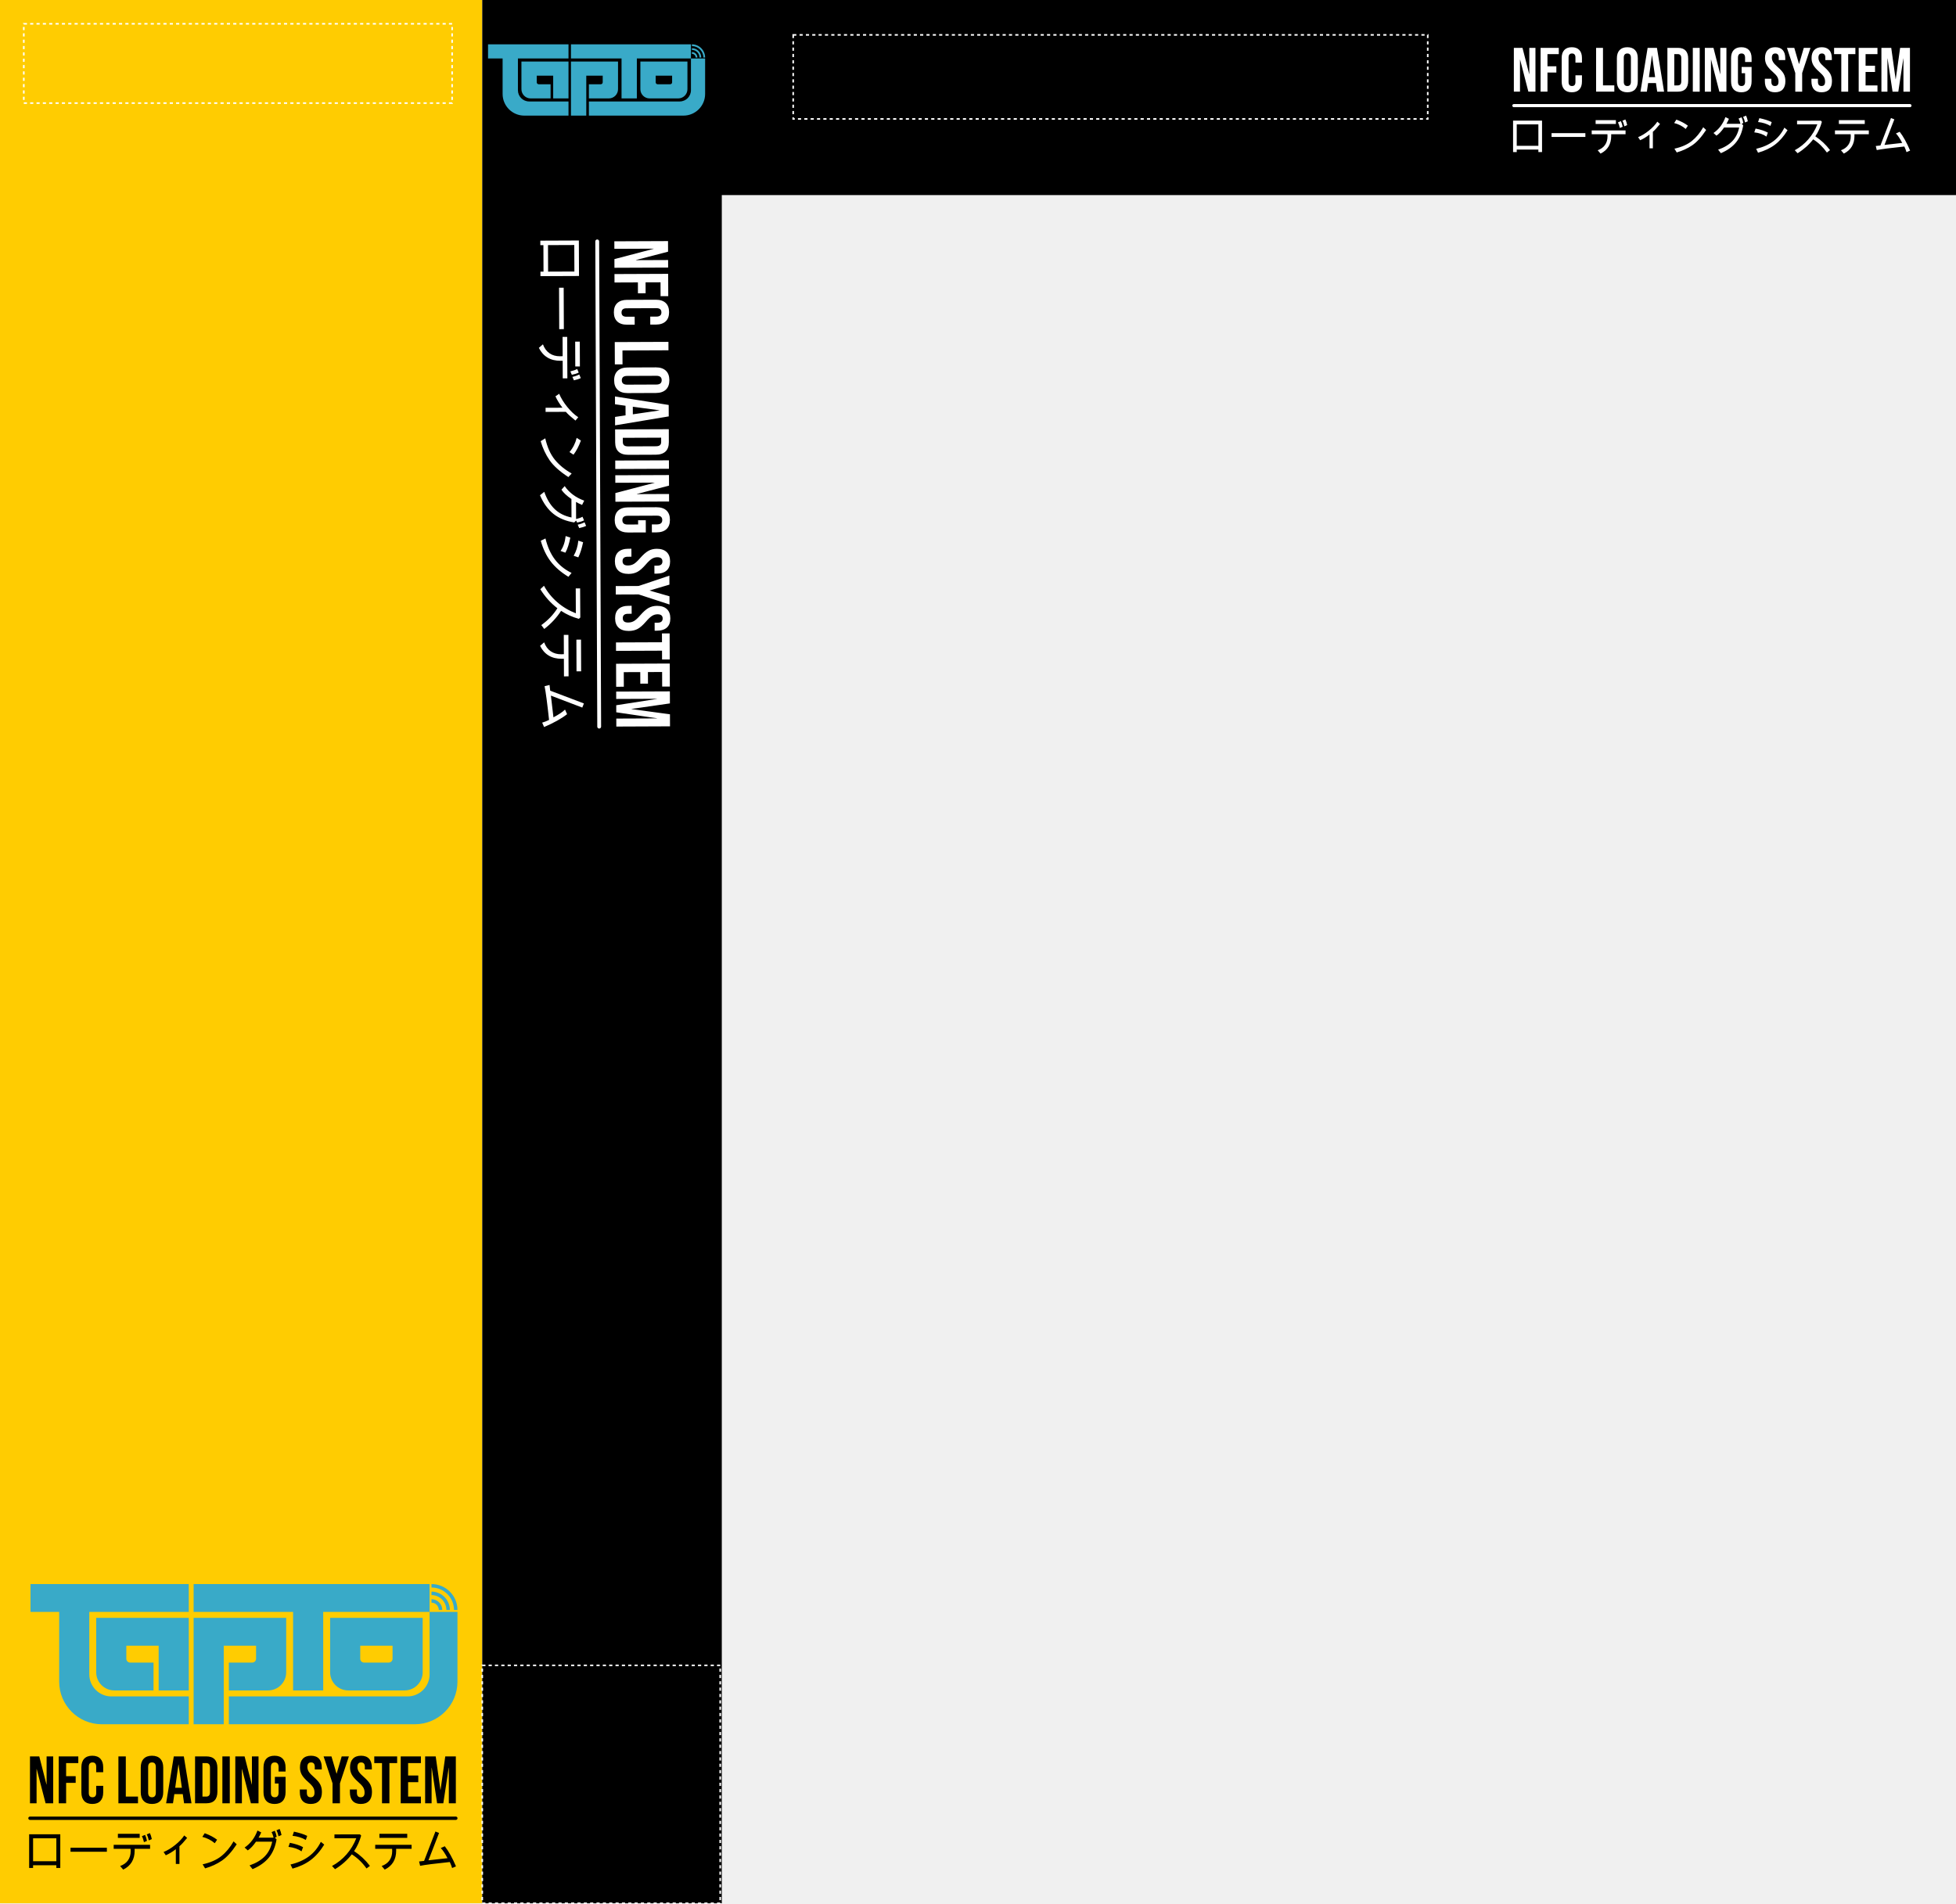
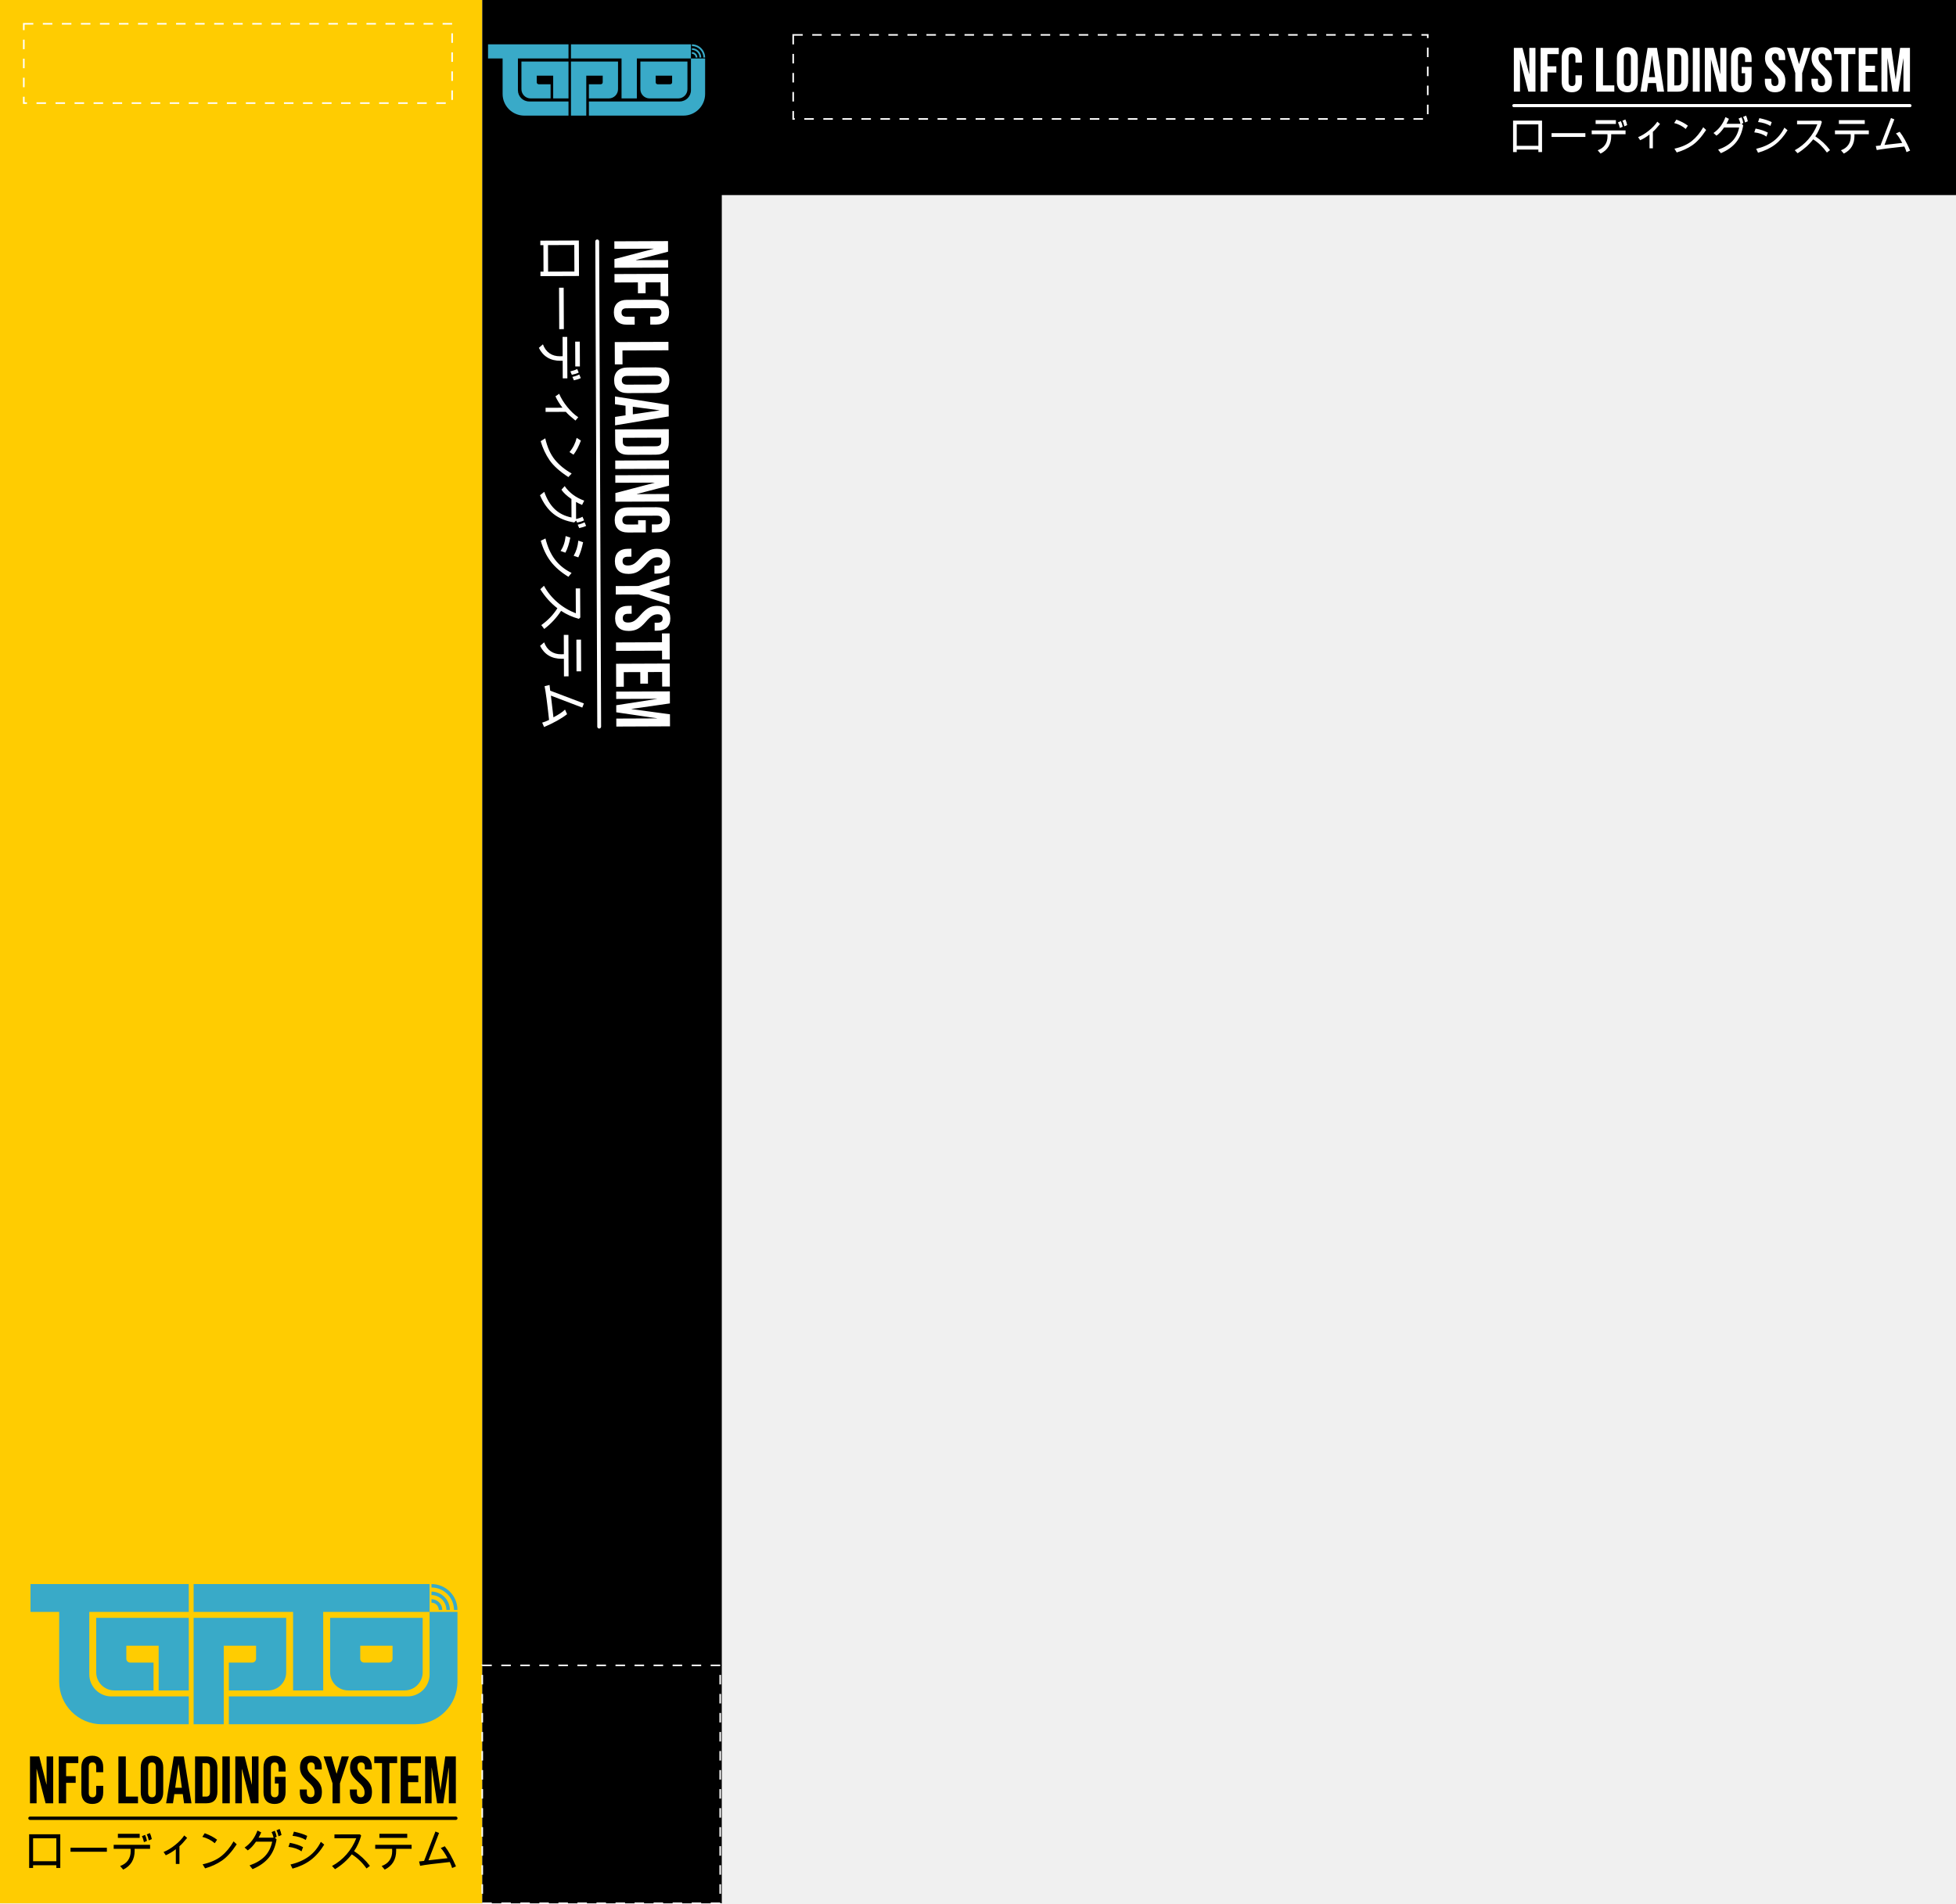
<svg xmlns="http://www.w3.org/2000/svg" width="1233" height="1200" viewBox="0 0 1233 1200" version="1.1" xml:space="preserve" id="svg2">
  <rect x="0" y="0" width="1233" height="1200" fill="transparent" stroke-width="0" stroke="transparent" id="rect1" />
  <rect x="0" y="0" width="304" height="1200" fill="#ffcc01" stroke-width="0" stroke="transparent" id="rect2" />
  <path d="M 304 0 H 1233 V 123 H 455 V 1200 H 304 Z" fill="black" id="path2" />
  <path id="TapTo-Logo---Top" d="m 435.552,36.874 h -34.098 v 25.178 h -9.653 V 36.874 h -31.882 v -8.927 h 75.633 z m 0,0 h 8.932 v 22.364 c 0,7.545 -6.12,13.661 -13.669,13.661 h -59.601 v -8.926 h 57.254 c 3.912,0 7.084,-3.17 7.084,-7.081 z m 0.61,-2.953 v -1.112 c 1.907,0 3.458,1.55 3.458,3.456 h -1.113 c 0,-1.292 -1.052,-2.344 -2.345,-2.344 z m 4.777,2.344 c 0,-2.633 -2.143,-4.775 -4.777,-4.775 v -1.112 c 3.248,0 5.89,2.641 5.89,5.887 z m 2.432,0 c 0,-3.973 -3.235,-7.205 -7.209,-7.205 v -1.113 c 4.588,0 8.322,3.731 8.322,8.318 z m -85.007,0.609 h -31.882 v 20.019 c 0,3.91 3.172,7.08 7.084,7.08 h 24.798 v 8.926 h -27.867 c -7.549,0 -13.668,-6.116 -13.668,-13.661 V 36.874 h -9.184 v -8.927 h 50.719 z m -29.667,1.921 h 29.667 v 23.257 h -9.654 v -14.33 h -10.36 v 4.169 c 0,0.682 0.553,1.234 1.235,1.234 h 7.483 v 8.927 h -12.562 c -3.209,0 -5.81,-2.6 -5.81,-5.807 z m 31.222,0 h 29.667 v 17.451 c 0,3.207 -2.601,5.807 -5.811,5.807 h -12.562 v -8.927 h 7.483 c 0.682,0 1.236,-0.552 1.236,-1.234 v -4.169 h -10.36 v 25.177 h -9.654 z m 73.418,0 v 17.451 c 0,3.207 -2.601,5.807 -5.81,5.807 h -18.047 c -3.209,0 -5.811,-2.6 -5.811,-5.807 V 38.794 Z m -9.654,8.927 h -10.36 v 4.169 c 0,0.682 0.554,1.234 1.236,1.234 h 7.888 c 0.683,0 1.235,-0.552 1.235,-1.234 z" style="clip-rule:evenodd;fill:#39aac8;fill-rule:evenodd;stroke-width:1;stroke-linejoin:round;stroke-miterlimit:2;fill-opacity:1" />
  <path id="TapTo-Logo---Top-3" d="m 270.801,1016.273 h -67.061 v 49.518 h -18.986 v -49.518 h -62.703 v -17.556 h 148.75 z m 0,0 h 17.566 v 43.984 c 0,14.839 -12.037,26.867 -26.884,26.867 H 144.265 v -17.555 h 112.603 c 7.694,0 13.933,-6.235 13.933,-13.926 z m 1.199,-5.808 v -2.187 c 3.75,0 6.8,3.048 6.8,6.796 h -2.189 c 0,-2.542 -2.069,-4.61 -4.612,-4.61 z m 9.395,4.611 c 0,-5.179 -4.215,-9.392 -9.395,-9.392 v -2.187 c 6.387,0 11.584,5.194 11.584,11.578 z m 4.784,0 c 0,-7.814 -6.362,-14.171 -14.179,-14.171 v -2.189 c 9.024,0 16.367,7.339 16.367,16.359 z m -167.186,1.197 H 56.289 v 39.371 c 0,7.69 6.238,13.925 13.933,13.925 h 48.771 v 17.555 H 64.185 c -14.847,0 -26.882,-12.029 -26.882,-26.867 v -43.984 H 19.241 v -17.556 h 99.751 z m -58.347,3.777 h 58.347 v 45.741 h -18.986 v -28.184 H 79.631 v 8.2 c 0,1.342 1.087,2.428 2.43,2.428 h 14.717 v 17.556 H 72.072 c -6.311,0 -11.427,-5.113 -11.427,-11.42 z m 61.406,0 h 58.347 v 34.321 c 0,6.308 -5.116,11.42 -11.428,11.42 h -24.706 v -17.556 h 14.717 c 1.342,0 2.431,-1.086 2.431,-2.428 v -8.2 h -20.375 v 49.517 h -18.986 z m 144.393,0 v 34.321 c 0,6.308 -5.116,11.42 -11.427,11.42 h -35.493 c -6.311,0 -11.428,-5.113 -11.428,-11.42 v -34.321 z m -18.987,17.557 h -20.375 v 8.2 c 0,1.342 1.089,2.428 2.432,2.428 h 15.514 c 1.343,0 2.43,-1.086 2.43,-2.428 z" style="clip-rule:evenodd;fill:#39aac8;fill-rule:evenodd;stroke-width:1;stroke-linejoin:round;stroke-miterlimit:2;fill-opacity:1" />
  <path id="NFC-Loading-System" d="m 972.05,95.871 h -2.308 v -1.58 h -13.639 v 1.58 h -2.309 v -19.83 h 18.257 z m -2.308,-3.943 v -13.523 h -13.639 v 13.523 z m 29.624,-5.6 h -21.313 v -2.376 h 21.313 z m 26.356,-7.449 -1.772,0.77 c -0.307,-1.455 -0.715,-2.632 -1.222,-3.531 l 1.859,-0.783 c 0.474,0.958 0.852,2.14 1.135,3.544 z m -7.113,-0.732 h -12.778 v -2.376 h 12.778 z m 4.268,1.785 -1.759,0.758 c -0.316,-1.447 -0.724,-2.62 -1.223,-3.519 l 1.859,-0.783 c 0.475,0.958 0.849,2.14 1.123,3.544 z m 1.822,4.687 h -9.072 c 0.016,0.206 0.025,0.557 0.025,1.053 0,5.232 -2.234,8.956 -6.702,11.174 l -1.809,-2.106 c 2.03,-0.737 3.567,-1.854 4.612,-3.352 1.044,-1.498 1.565,-3.301 1.565,-5.408 0,-0.616 -0.016,-1.07 -0.049,-1.361 h -9.909 v -2.376 h 21.339 z m 21.738,-6.447 c -1.905,2.345 -3.41,3.985 -4.517,4.918 v 10.416 h -2.121 v -8.682 c -2.038,1.566 -3.997,2.761 -5.878,3.583 l -1.31,-1.927 c 2.238,-0.907 4.506,-2.288 6.807,-4.141 2.301,-1.854 4.07,-3.727 5.311,-5.62 z m 17.558,1.078 -1.372,2.055 c -2.063,-1.789 -4.492,-3.035 -7.288,-3.737 l 1.41,-2.157 c 2.944,1.095 5.362,2.375 7.25,3.839 z m 11.506,2.684 c -2.937,4.461 -5.848,7.676 -8.736,9.645 -2.886,1.97 -6.152,3.481 -9.796,4.534 l -1.46,-2.376 c 4.559,-1.01 8.216,-2.624 10.969,-4.841 2.754,-2.218 5.15,-5.108 7.188,-8.67 z m 26.268,-5.471 -1.759,0.757 c -0.316,-1.455 -0.724,-2.628 -1.223,-3.518 l 1.859,-0.797 c 0.474,0.959 0.848,2.145 1.123,3.558 z m -2.832,1.053 -1.049,0.526 0.974,0.989 c -0.691,4.246 -2.163,7.785 -4.418,10.615 -2.255,2.829 -5.471,5.14 -9.647,6.929 l -1.759,-2.209 c 3.802,-1.327 6.783,-3.114 8.941,-5.362 2.159,-2.248 3.6,-5.115 4.324,-8.599 h -9.509 c -1.622,2.372 -3.224,4.079 -4.804,5.125 l -1.859,-1.682 c 3.427,-2.338 5.94,-5.677 7.537,-10.018 l 2.196,1.104 c -0.482,1.148 -1.002,2.184 -1.559,3.108 h 8.822 c -0.324,-1.361 -0.719,-2.457 -1.185,-3.287 l 1.872,-0.797 c 0.474,0.959 0.848,2.145 1.123,3.558 z m 17.895,-0.527 -0.824,2.389 c -2.229,-1.319 -4.822,-2.132 -7.775,-2.44 l 0.824,-2.453 c 3.277,0.702 5.87,1.537 7.775,2.504 z m 9.983,5.125 c -2.354,3.844 -5.005,6.878 -7.95,9.099 -2.944,2.222 -6.497,3.907 -10.657,5.055 l -1.172,-2.427 c 4.333,-1.036 7.947,-2.639 10.837,-4.81 2.891,-2.17 5.21,-5.019 6.958,-8.547 z m -12.417,1.503 -0.898,2.491 c -1.963,-1.413 -4.518,-2.299 -7.662,-2.658 l 0.823,-2.389 c 3.153,0.608 5.733,1.46 7.737,2.556 z m 39.209,11.044 -1.996,1.503 c -2.463,-3.459 -5.341,-6.229 -8.636,-8.31 -2.67,3.442 -5.944,6.358 -9.821,8.747 l -1.784,-1.888 c 3.219,-1.738 6.055,-4.011 8.504,-6.82 2.45,-2.808 4.362,-5.981 5.735,-9.517 h -12.803 v -2.26 l 14.975,-0.026 0.686,0.732 c -0.931,3.365 -2.312,6.409 -4.142,9.132 3.552,2.328 6.647,5.232 9.284,8.707 z m 21.875,-16.516 h -16.31 v -2.376 h 16.31 z m 2.558,6.473 h -9.072 c 0.017,0.206 0.025,0.557 0.025,1.053 0,5.232 -2.233,8.956 -6.701,11.174 l -1.81,-2.106 c 2.03,-0.737 3.567,-1.854 4.611,-3.352 1.044,-1.498 1.566,-3.301 1.566,-5.408 0,-0.616 -0.017,-1.07 -0.05,-1.361 h -9.908 v -2.376 h 21.338 z m 26.032,10.326 -2.271,0.976 c -0.308,-1.096 -0.766,-2.277 -1.373,-3.544 -8.585,0.89 -14.379,1.635 -17.383,2.234 l -0.612,-2.555 2.933,-0.334 6.651,-17.313 2.121,0.847 -6.214,16.119 11.168,-1.259 c -1.422,-2.739 -2.741,-4.73 -3.955,-5.972 l 2.37,-1.053 c 2.28,2.945 4.468,6.897 6.565,11.854 z M 954.284,67.584 c -0.544,0 -0.986,-0.442 -0.986,-0.986 0,-0.545 0.442,-0.987 0.986,-0.987 h 249.69 c 0.544,0 0.986,0.442 0.986,0.987 0,0.544 -0.442,0.986 -0.986,0.986 z m 0,-37.416 h 5.446 l 4.221,16.532 h 0.079 v -16.532 h 3.867 v 27.618 h -4.459 l -5.209,-20.161 h -0.078 v 20.161 h -3.867 z m 16.849,0 h 11.482 v 3.945 h -7.142 v 7.694 h 5.603 v 3.945 h -5.603 v 12.033 h -4.34 z m 19.689,28.013 c -2.077,0 -3.662,-0.592 -4.754,-1.776 -1.091,-1.183 -1.637,-2.853 -1.637,-5.011 v -14.834 c 0,-2.157 0.546,-3.827 1.637,-5.011 1.092,-1.184 2.677,-1.776 4.754,-1.776 2.078,0 3.663,0.592 4.755,1.776 1.091,1.183 1.637,2.853 1.637,5.011 v 2.919 h -4.103 v -3.195 c 0,-1.71 -0.724,-2.565 -2.17,-2.565 -1.447,0 -2.17,0.855 -2.17,2.565 v 15.427 c 0,1.683 0.723,2.525 2.17,2.525 1.446,0 2.17,-0.842 2.17,-2.525 v -4.221 h 4.103 v 3.905 c 0,2.157 -0.546,3.827 -1.637,5.011 -1.092,1.184 -2.677,1.776 -4.755,1.776 z m 15.311,-28.013 h 4.339 v 23.672 h 7.143 v 3.945 h -11.482 z m 19.689,28.013 c -2.13,0 -3.761,-0.605 -4.893,-1.815 -1.131,-1.21 -1.697,-2.919 -1.697,-5.13 v -14.518 c 0,-2.21 0.566,-3.919 1.697,-5.13 1.131,-1.21 2.762,-1.815 4.893,-1.815 2.131,0 3.761,0.605 4.892,1.815 1.131,1.21 1.697,2.919 1.697,5.13 v 14.518 c 0,2.21 -0.566,3.919 -1.697,5.13 -1.131,1.21 -2.761,1.815 -4.892,1.815 z m 0,-3.945 c 1.499,0 2.249,-0.908 2.249,-2.723 v -15.072 c 0,-1.814 -0.75,-2.722 -2.249,-2.722 -1.499,0 -2.249,0.908 -2.249,2.722 v 15.072 c 0,1.815 0.75,2.723 2.249,2.723 z m 12.784,-24.067 h 5.88 l 4.498,27.618 h -4.34 l -0.789,-5.485 v 0.079 h -4.933 l -0.789,5.406 h -4.025 z m 4.736,18.465 -1.934,-13.651 h -0.079 l -1.893,13.651 z m 7.734,-18.465 h 6.629 c 2.157,0 3.774,0.579 4.853,1.736 1.078,1.157 1.617,2.853 1.617,5.09 v 13.966 c 0,2.236 -0.539,3.932 -1.617,5.09 -1.079,1.157 -2.696,1.736 -4.853,1.736 h -6.629 z m 6.55,23.672 c 0.71,0 1.256,-0.21 1.637,-0.631 0.382,-0.421 0.572,-1.105 0.572,-2.052 v -14.36 c 0,-0.947 -0.19,-1.631 -0.572,-2.052 -0.381,-0.421 -0.927,-0.631 -1.637,-0.631 h -2.209 v 19.727 z m 9.47,-23.672 h 4.34 v 27.618 h -4.34 z m 7.576,0 h 5.446 l 4.221,16.532 h 0.079 v -16.532 h 3.867 v 27.618 h -4.459 l -5.209,-20.161 h -0.078 v 20.161 h -3.867 z m 23.004,28.013 c -2.104,0 -3.709,-0.599 -4.814,-1.795 -1.104,-1.197 -1.657,-2.913 -1.657,-5.15 v -14.518 c 0,-2.236 0.553,-3.952 1.657,-5.15 1.105,-1.196 2.71,-1.795 4.814,-1.795 2.104,0 3.708,0.599 4.814,1.795 1.105,1.197 1.657,2.913 1.657,5.15 v 2.367 h -4.103 v -2.644 c 0,-1.814 -0.75,-2.722 -2.249,-2.722 -1.499,0 -2.249,0.908 -2.249,2.722 v 15.112 c 0,1.788 0.75,2.683 2.249,2.683 1.499,0 2.249,-0.895 2.249,-2.683 v -5.406 h -2.17 v -3.945 h 6.274 v 9.035 c 0,2.236 -0.552,3.952 -1.657,5.15 -1.105,1.196 -2.709,1.795 -4.814,1.795 z m 21.228,0 c -2.104,0 -3.696,-0.599 -4.774,-1.795 -1.078,-1.197 -1.618,-2.913 -1.618,-5.15 v -1.578 h 4.104 v 1.894 c 0,1.788 0.749,2.683 2.248,2.683 0.737,0 1.296,-0.217 1.677,-0.651 0.382,-0.434 0.572,-1.138 0.572,-2.111 0,-1.157 -0.263,-2.176 -0.789,-3.057 -0.526,-0.881 -1.499,-1.94 -2.919,-3.176 -1.789,-1.578 -3.038,-3.005 -3.748,-4.28 -0.711,-1.276 -1.066,-2.716 -1.066,-4.32 0,-2.183 0.553,-3.873 1.657,-5.071 1.105,-1.196 2.71,-1.795 4.814,-1.795 2.078,0 3.649,0.599 4.715,1.795 1.065,1.197 1.597,2.913 1.597,5.15 v 1.144 h -4.104 v -1.421 c 0,-0.946 -0.184,-1.637 -0.552,-2.071 -0.368,-0.434 -0.908,-0.651 -1.618,-0.651 -1.446,0 -2.17,0.881 -2.17,2.644 0,0.999 0.27,1.933 0.809,2.801 0.539,0.867 1.519,1.919 2.939,3.156 1.815,1.578 3.065,3.011 3.748,4.3 0.684,1.288 1.026,2.801 1.026,4.536 0,2.262 -0.559,3.998 -1.676,5.209 -1.118,1.21 -2.743,1.815 -4.873,1.815 z m 12.784,-12.152 -5.247,-15.861 h 4.616 l 2.959,10.14 h 0.079 l 2.959,-10.14 h 4.221 l -5.247,15.861 v 11.757 h -4.34 z m 16.573,12.152 c -2.105,0 -3.696,-0.599 -4.774,-1.795 -1.079,-1.197 -1.618,-2.913 -1.618,-5.15 v -1.578 h 4.103 v 1.894 c 0,1.788 0.75,2.683 2.249,2.683 0.737,0 1.296,-0.217 1.677,-0.651 0.381,-0.434 0.572,-1.138 0.572,-2.111 0,-1.157 -0.263,-2.176 -0.789,-3.057 -0.526,-0.881 -1.499,-1.94 -2.92,-3.176 -1.788,-1.578 -3.038,-3.005 -3.748,-4.28 -0.71,-1.276 -1.065,-2.716 -1.065,-4.32 0,-2.183 0.552,-3.873 1.657,-5.071 1.105,-1.196 2.709,-1.795 4.814,-1.795 2.078,0 3.65,0.599 4.715,1.795 1.065,1.197 1.598,2.913 1.598,5.15 v 1.144 h -4.103 v -1.421 c 0,-0.946 -0.184,-1.637 -0.552,-2.071 -0.369,-0.434 -0.908,-0.651 -1.618,-0.651 -1.447,0 -2.17,0.881 -2.17,2.644 0,0.999 0.27,1.933 0.809,2.801 0.539,0.867 1.519,1.919 2.939,3.156 1.815,1.578 3.064,3.011 3.748,4.3 0.684,1.288 1.026,2.801 1.026,4.536 0,2.262 -0.559,3.998 -1.677,5.209 -1.118,1.21 -2.742,1.815 -4.872,1.815 z m 12.429,-24.067 h -4.538 v -3.945 h 13.416 v 3.945 h -4.537 v 23.672 h -4.34 z m 10.969,-3.945 h 11.837 v 3.945 h -7.497 v 7.299 h 5.958 v 3.945 h -5.958 v 8.483 h 7.497 v 3.945 h -11.837 z m 14.323,0 h 6.195 l 2.762,19.766 h 0.079 l 2.761,-19.766 h 6.196 v 27.618 h -4.104 v -20.911 h -0.078 l -3.157,20.911 h -3.63 l -3.156,-20.911 h -0.079 v 20.911 h -3.787 z" style="clip-rule:evenodd;fill:#ffffff;fill-rule:evenodd;stroke-width:1;stroke-linejoin:round;stroke-miterlimit:2" />
  <path id="NFC-Loading-System-2" d="m 340.688,174.107 -0.011,-2.828 1.936,-0.007 -0.068,-16.712 -1.936,0.007 -0.011,-2.829 24.297,-0.099 0.091,22.37 z m 4.82,-2.848 16.57,-0.068 -0.068,-16.712 -16.57,0.068 z m 7.009,36.269 -0.106,-26.114 2.912,-0.012 0.106,26.114 z m 9.258,32.256 -0.952,-2.167 c 1.781,-0.384 3.222,-0.889 4.321,-1.515 l 0.969,2.274 c -1.172,0.586 -2.618,1.055 -4.337,1.408 z m 0.861,-8.719 -0.064,-15.657 2.912,-0.012 0.064,15.657 z m -2.166,5.238 -0.938,-2.152 c 1.772,-0.395 3.207,-0.9 4.306,-1.516 l 0.969,2.274 c -1.172,0.587 -2.618,1.051 -4.337,1.394 z m -5.734,2.256 -0.045,-11.116 c -0.252,0.021 -0.682,0.034 -1.29,0.036 -6.41,0.026 -10.985,-2.693 -13.725,-8.155 l 2.572,-2.227 c 0.913,2.484 2.29,4.362 4.131,5.634 1.841,1.272 4.053,1.901 6.634,1.891 0.755,-0.004 1.311,-0.025 1.668,-0.067 l -0.05,-12.141 2.912,-0.012 0.106,26.146 z m 8.007,26.603 c -2.883,-2.323 -4.9,-4.159 -6.049,-5.51 l -12.762,0.052 -0.011,-2.599 10.638,-0.043 c -1.929,-2.49 -3.403,-4.884 -4.42,-7.184 l 2.355,-1.615 c 1.123,2.738 2.826,5.51 5.108,8.319 2.283,2.81 4.587,4.969 6.912,6.479 z m -1.233,21.518 -2.525,-1.671 c 2.182,-2.537 3.697,-5.52 4.543,-8.948 l 2.65,1.717 c -1.327,3.613 -2.884,6.581 -4.668,8.902 z m -3.232,14.111 c -5.481,-3.577 -9.434,-7.128 -11.861,-10.656 -2.428,-3.527 -4.296,-7.52 -5.605,-11.98 l 2.904,-1.801 c 1.26,5.582 3.256,10.054 5.987,13.416 2.732,3.364 6.284,6.284 10.659,8.764 z m 6.834,32.158 -0.936,-2.152 c 1.781,-0.394 3.217,-0.9 4.305,-1.516 l 0.986,2.274 c -1.173,0.586 -2.624,1.05 -4.354,1.394 z m -1.304,-3.465 -0.65,-1.283 -1.207,1.198 c -5.206,-0.826 -9.549,-2.612 -13.028,-5.36 -3.478,-2.749 -6.325,-6.677 -8.538,-11.785 l 2.698,-2.167 c 1.645,4.652 3.85,8.295 6.614,10.928 2.765,2.634 6.285,4.386 10.558,5.256 l -0.047,-11.651 c -2.915,-1.976 -5.014,-3.93 -6.303,-5.861 l 2.052,-2.286 c 2.882,4.188 6.985,7.249 12.312,9.185 l -1.342,2.696 c -1.409,-0.585 -2.681,-1.217 -3.816,-1.895 l 0.044,10.809 c 1.666,-0.404 3.007,-0.893 4.022,-1.468 l 0.986,2.29 c -1.173,0.586 -2.624,1.05 -4.354,1.394 z m 0.735,21.923 -2.932,-0.998 c 1.605,-2.738 2.588,-5.918 2.951,-9.538 l 3.01,0.998 c -0.844,4.019 -1.854,7.2 -3.03,9.539 z m -6.229,12.257 c -4.722,-2.865 -8.452,-6.098 -11.188,-9.695 -2.738,-3.596 -4.82,-7.941 -6.246,-13.033 l 2.968,-1.448 c 1.291,5.304 3.273,9.724 5.948,13.254 2.674,3.532 6.176,6.359 10.507,8.482 z m -1.904,-15.207 -3.057,-1.088 c 1.722,-2.413 2.795,-5.547 3.219,-9.401 l 2.932,0.997 c -0.729,3.867 -1.76,7.031 -3.094,9.492 z m -13.336,48.097 -1.852,-2.438 c 4.226,-3.035 7.605,-6.576 10.139,-10.623 -4.231,-3.255 -7.819,-7.251 -10.766,-11.99 l 2.305,-2.195 c 2.146,3.936 4.945,7.399 8.398,10.385 3.453,2.988 7.35,5.314 11.689,6.979 l -0.064,-15.688 2.769,-0.011 0.107,18.348 -0.894,0.844 c -4.128,-1.124 -7.864,-2.801 -11.21,-5.03 -2.835,4.364 -6.377,8.17 -10.622,11.419 z m 20.345,26.721 -0.081,-19.984 2.912,-0.012 0.081,19.984 z m -7.918,3.167 -0.045,-11.116 c -0.252,0.022 -0.682,0.034 -1.29,0.036 -6.41,0.026 -10.985,-2.692 -13.725,-8.154 l 2.572,-2.228 c 0.913,2.484 2.29,4.362 4.131,5.633 1.841,1.272 4.053,1.903 6.634,1.892 0.755,-0.004 1.311,-0.026 1.668,-0.068 l -0.05,-12.14 2.912,-0.012 0.106,26.145 z m -12.522,31.947 -1.207,-2.778 c 1.341,-0.383 2.786,-0.95 4.336,-1.7 -1.133,-10.514 -2.075,-17.61 -2.824,-21.287 l 3.128,-0.763 0.424,3.592 21.246,8.062 -1.027,2.603 -19.781,-7.533 1.599,13.678 c 3.349,-1.756 5.782,-3.382 7.297,-4.876 l 1.302,2.899 c -3.597,2.809 -8.428,5.508 -14.492,8.103 z m 32.279,-306.192 c -0.002,-0.667 0.537,-1.21 1.203,-1.213 0.668,-0.002 1.212,0.537 1.214,1.203 l 1.246,305.938 c 0.002,0.667 -0.537,1.21 -1.205,1.213 -0.667,0.002 -1.21,-0.537 -1.213,-1.203 z m 45.844,-0.187 0.027,6.672 -20.235,5.255 3.9e-4,0.097 20.256,-0.083 0.019,4.739 -33.839,0.138 -0.022,-5.464 24.677,-6.482 -3.9e-4,-0.096 -24.703,0.101 -0.019,-4.739 z m 0.084,20.644 0.057,14.069 -4.834,0.02 -0.036,-8.751 -9.427,0.038 0.028,6.865 -4.834,0.02 -0.028,-6.865 -14.744,0.06 -0.022,-5.318 z m -34.225,24.264 c -0.01,-2.545 0.707,-4.49 2.153,-5.834 1.444,-1.343 3.488,-2.02 6.131,-2.031 l 18.176,-0.074 c 2.643,-0.011 4.692,0.65 6.147,1.981 1.456,1.332 2.19,3.272 2.2,5.817 0.01,2.546 -0.707,4.492 -2.153,5.836 -1.444,1.343 -3.488,2.02 -6.131,2.031 l -3.577,0.015 -0.021,-5.028 3.915,-0.016 c 2.095,-0.009 3.14,-0.9 3.132,-2.672 -0.007,-1.773 -1.059,-2.655 -3.154,-2.646 l -18.902,0.077 c -2.062,0.009 -3.091,0.899 -3.083,2.672 0.007,1.772 1.043,2.655 3.105,2.647 l 5.172,-0.021 0.021,5.028 -4.785,0.019 c -2.643,0.011 -4.692,-0.65 -6.147,-1.981 -1.456,-1.332 -2.19,-3.272 -2.2,-5.818 z m 34.4,18.62 0.022,5.317 -29.005,0.118 0.036,8.752 -4.834,0.02 -0.057,-14.069 z m -34.225,24.264 c -0.011,-2.61 0.723,-4.612 2.2,-6.004 1.477,-1.392 3.568,-2.094 6.277,-2.105 l 17.789,-0.072 c 2.708,-0.011 4.805,0.674 6.294,2.054 1.488,1.38 2.238,3.375 2.248,5.986 0.011,2.611 -0.723,4.612 -2.2,6.004 -1.477,1.392 -3.568,2.094 -6.277,2.105 l -17.789,0.072 c -2.708,0.011 -4.805,-0.674 -6.294,-2.054 -1.488,-1.38 -2.238,-3.374 -2.249,-5.985 z m 4.834,-0.02 c 0.007,1.837 1.124,2.751 3.348,2.742 l 18.467,-0.075 c 2.223,-0.009 3.332,-0.933 3.324,-2.769 -0.007,-1.837 -1.124,-2.751 -3.347,-2.742 l -18.467,0.075 c -2.224,0.009 -3.333,0.933 -3.326,2.77 z m 29.553,15.544 0.029,7.204 -33.817,5.65 -0.022,-5.318 6.716,-0.994 -0.097,3.9e-4 -0.025,-6.044 -6.627,-0.94 -0.02,-4.932 z m -22.601,5.894 16.717,-2.438 -3.9e-4,-0.097 -16.736,-2.252 z m 22.663,9.384 0.033,8.122 c 0.011,2.643 -0.691,4.627 -2.103,5.955 -1.412,1.327 -3.488,1.996 -6.228,2.007 l -17.113,0.07 c -2.74,0.011 -4.821,-0.641 -6.244,-1.956 -1.423,-1.316 -2.141,-3.295 -2.151,-5.938 l -0.033,-8.122 z m -28.972,8.143 c 0.004,0.87 0.264,1.538 0.781,2.003 0.518,0.466 1.357,0.695 2.517,0.691 l 17.595,-0.072 c 1.16,-0.005 1.998,-0.241 2.512,-0.711 0.514,-0.469 0.769,-1.139 0.765,-2.009 l -0.011,-2.707 -24.171,0.099 z m 29.052,11.485 0.022,5.318 -33.839,0.138 -0.022,-5.318 z m 0.038,9.282 0.027,6.672 -20.235,5.255 3.9e-4,0.097 20.256,-0.083 0.019,4.739 -33.839,0.138 -0.022,-5.464 24.677,-6.483 -3.8e-4,-0.096 -24.703,0.101 -0.019,-4.738 z m -34.208,28.326 c -0.011,-2.578 0.716,-4.548 2.176,-5.908 1.461,-1.359 3.561,-2.045 6.301,-2.056 l 17.789,-0.072 c 2.74,-0.011 4.846,0.658 6.318,2.005 1.471,1.348 2.213,3.312 2.224,5.89 0.011,2.578 -0.716,4.547 -2.176,5.907 -1.461,1.36 -3.561,2.045 -6.301,2.056 l -2.901,0.012 -0.021,-5.028 3.24,-0.013 c 2.223,-0.009 3.332,-0.933 3.324,-2.769 -0.007,-1.837 -1.124,-2.751 -3.347,-2.742 l -18.516,0.075 c -2.191,0.009 -3.284,0.932 -3.277,2.769 0.007,1.837 1.108,2.751 3.299,2.742 l 6.623,-0.027 -0.011,-2.659 4.834,-0.02 0.031,7.687 -11.07,0.045 c -2.74,0.011 -4.846,-0.657 -6.318,-2.005 -1.471,-1.348 -2.213,-3.311 -2.224,-5.889 z m 0.106,26.01 c -0.011,-2.578 0.716,-4.532 2.176,-5.859 1.461,-1.327 3.561,-1.997 6.301,-2.008 l 1.934,-0.007 0.021,5.029 -2.321,0.01 c -2.191,0.009 -3.284,0.931 -3.277,2.768 0.004,0.903 0.272,1.587 0.806,2.052 0.534,0.466 1.397,0.695 2.59,0.69 1.418,-0.006 2.665,-0.333 3.742,-0.982 1.077,-0.649 2.37,-1.847 3.877,-3.593 1.925,-2.2 3.667,-3.738 5.226,-4.614 1.56,-0.878 3.323,-1.32 5.288,-1.328 2.675,-0.011 4.749,0.658 6.221,2.005 1.471,1.348 2.213,3.312 2.224,5.89 0.01,2.546 -0.716,4.474 -2.176,5.787 -1.461,1.311 -3.562,1.972 -6.302,1.983 l -1.402,0.006 -0.021,-5.028 1.741,-0.007 c 1.159,-0.005 2.005,-0.234 2.535,-0.687 0.53,-0.453 0.793,-1.116 0.79,-1.986 -0.007,-1.772 -1.09,-2.655 -3.251,-2.646 -1.224,0.005 -2.367,0.34 -3.428,1.005 -1.06,0.665 -2.344,1.871 -3.853,3.617 -1.925,2.232 -3.674,3.771 -5.25,4.614 -1.575,0.845 -3.427,1.271 -5.553,1.28 -2.772,0.011 -4.902,-0.665 -6.39,-2.028 -1.488,-1.364 -2.238,-3.352 -2.248,-5.962 z m 14.954,15.604 19.407,-6.509 0.023,5.656 -12.41,3.677 4e-4,0.097 12.439,3.575 0.021,5.172 -19.46,-6.35 -14.406,0.059 -0.022,-5.318 z m -14.807,20.367 c -0.011,-2.58 0.716,-4.532 2.176,-5.859 1.461,-1.328 3.561,-1.997 6.301,-2.008 l 1.934,-0.007 0.021,5.028 -2.321,0.01 c -2.191,0.009 -3.284,0.932 -3.277,2.769 0.004,0.903 0.272,1.587 0.806,2.052 0.534,0.465 1.397,0.695 2.59,0.69 1.418,-0.006 2.665,-0.333 3.742,-0.982 1.077,-0.649 2.37,-1.847 3.877,-3.594 1.925,-2.199 3.667,-3.738 5.226,-4.614 1.56,-0.876 3.323,-1.319 5.288,-1.327 2.675,-0.011 4.749,0.657 6.221,2.005 1.471,1.348 2.213,3.311 2.224,5.889 0.01,2.546 -0.716,4.476 -2.176,5.787 -1.461,1.311 -3.562,1.973 -6.302,1.984 l -1.402,0.006 -0.021,-5.028 1.741,-0.007 c 1.159,-0.005 2.005,-0.234 2.535,-0.687 0.53,-0.454 0.793,-1.116 0.79,-1.986 -0.007,-1.773 -1.09,-2.655 -3.251,-2.646 -1.224,0.005 -2.367,0.34 -3.428,1.005 -1.06,0.665 -2.344,1.871 -3.853,3.617 -1.925,2.232 -3.674,3.77 -5.25,4.614 -1.575,0.845 -3.427,1.271 -5.553,1.28 -2.772,0.011 -4.902,-0.665 -6.39,-2.029 -1.488,-1.364 -2.238,-3.351 -2.248,-5.961 z m 29.551,15.109 -0.023,-5.561 4.834,-0.02 0.067,16.439 -4.834,0.02 -0.023,-5.56 -29.005,0.118 -0.022,-5.318 z m 4.889,13.42 0.059,14.504 -4.834,0.02 -0.037,-9.186 -8.943,0.036 0.03,7.3 -4.834,0.02 -0.03,-7.3 -10.394,0.042 0.037,9.186 -4.834,0.02 -0.059,-14.504 z m 0.072,17.55 0.031,7.59 -24.205,3.483 3.9e-4,0.097 24.232,3.285 0.031,7.591 -33.839,0.138 -0.021,-5.029 25.622,-0.104 -3.8e-4,-0.096 -25.638,-3.764 -0.018,-4.448 25.606,-3.972 -3.9e-4,-0.097 -25.622,0.104 -0.019,-4.64 z" style="clip-rule:evenodd;fill:#ffffff;fill-rule:evenodd;stroke-width:1;stroke-linejoin:round;stroke-miterlimit:2" />
  <path id="path3" d="m 38.001,1177.72 h -2.482 v -1.691 H 20.856 v 1.691 H 18.374 V 1156.493 H 38.001 Z m -2.482,-4.221 v -14.476 H 20.856 v 14.476 z m 31.849,-5.994 H 44.455 v -2.544 h 22.914 z m 28.335,-7.973 -1.905,0.824 c -0.33,-1.558 -0.769,-2.818 -1.314,-3.78 l 1.999,-0.838 c 0.51,1.026 0.916,2.291 1.22,3.794 z m -7.647,-0.784 H 74.318 v -2.544 h 13.738 z m 4.588,1.911 -1.891,0.811 c -0.34,-1.549 -0.778,-2.805 -1.315,-3.767 l 1.999,-0.838 c 0.511,1.026 0.913,2.291 1.208,3.794 z m 1.959,5.018 h -9.753 c 0.017,0.221 0.027,0.596 0.027,1.127 0,5.6 -2.402,9.587 -7.205,11.961 L 75.727,1176.51 c 2.183,-0.789 3.835,-1.985 4.958,-3.588 1.122,-1.604 1.683,-3.534 1.683,-5.788 0,-0.659 -0.017,-1.145 -0.053,-1.457 H 71.662 v -2.544 h 22.942 z m 23.371,-6.901 c -2.048,2.51 -3.666,4.266 -4.857,5.265 v 11.15 h -2.28 v -9.293 c -2.191,1.677 -4.298,2.956 -6.319,3.836 l -1.409,-2.063 c 2.406,-0.971 4.845,-2.449 7.318,-4.433 2.474,-1.985 4.376,-3.99 5.709,-6.015 z m 18.876,1.154 -1.475,2.2 c -2.218,-1.915 -4.83,-3.249 -7.835,-4.001 l 1.516,-2.309 c 3.165,1.172 5.764,2.542 7.794,4.11 z m 12.37,2.873 c -3.158,4.776 -6.288,8.216 -9.392,10.324 -3.103,2.109 -6.614,3.727 -10.532,4.854 l -1.57,-2.544 c 4.902,-1.081 8.833,-2.809 11.793,-5.183 2.961,-2.374 5.536,-5.467 7.728,-9.28 z m 28.24,-5.856 -1.891,0.81 c -0.34,-1.558 -0.778,-2.813 -1.315,-3.766 l 1.999,-0.853 c 0.51,1.027 0.912,2.296 1.207,3.809 z m -3.045,1.127 -1.128,0.563 1.047,1.059 c -0.743,4.545 -2.326,8.333 -4.749,11.363 -2.425,3.029 -5.881,5.502 -10.371,7.417 l -1.891,-2.365 c 4.088,-1.421 7.292,-3.334 9.612,-5.739 2.321,-2.407 3.871,-5.475 4.649,-9.205 h -10.223 c -1.744,2.539 -3.466,4.367 -5.165,5.486 l -1.999,-1.801 c 3.685,-2.503 6.386,-6.076 8.103,-10.724 l 2.361,1.182 c -0.518,1.229 -1.077,2.338 -1.676,3.327 h 9.484 c -0.348,-1.457 -0.773,-2.63 -1.274,-3.519 l 2.013,-0.853 c 0.51,1.027 0.912,2.296 1.207,3.809 z m 19.239,-0.564 -0.886,2.558 c -2.397,-1.412 -5.184,-2.282 -8.359,-2.612 l 0.886,-2.626 c 3.523,0.752 6.31,1.645 8.359,2.681 z m 10.733,5.486 c -2.531,4.115 -5.38,7.362 -8.547,9.74 -3.165,2.379 -6.985,4.183 -11.457,5.41 l -1.26,-2.598 c 4.659,-1.109 8.544,-2.825 11.651,-5.149 3.108,-2.323 5.602,-5.373 7.48,-9.149 z m -13.35,1.609 -0.966,2.667 c -2.111,-1.513 -4.857,-2.461 -8.237,-2.845 l 0.885,-2.558 c 3.39,0.651 6.163,1.563 8.318,2.736 z m 42.153,11.822 -2.146,1.609 c -2.648,-3.703 -5.743,-6.667 -9.284,-8.895 -2.871,3.685 -6.39,6.806 -10.558,9.363 l -1.918,-2.021 c 3.461,-1.861 6.509,-4.294 9.142,-7.3 2.634,-3.006 4.689,-6.402 6.165,-10.187 h -13.765 v -2.419 l 16.099,-0.028 0.738,0.783 c -1.001,3.603 -2.486,6.86 -4.453,9.775 3.819,2.492 7.146,5.6 9.981,9.32 z m 23.518,-17.679 h -17.534 v -2.544 h 17.534 z m 2.75,6.929 h -9.753 c 0.018,0.221 0.027,0.596 0.027,1.127 0,5.6 -2.401,9.587 -7.204,11.961 l -1.946,-2.255 c 2.183,-0.789 3.835,-1.985 4.958,-3.588 1.123,-1.604 1.684,-3.534 1.684,-5.788 0,-0.659 -0.018,-1.145 -0.054,-1.457 h -10.652 v -2.544 h 22.941 z m 27.986,11.053 -2.442,1.045 c -0.331,-1.173 -0.824,-2.438 -1.476,-3.794 -9.23,0.953 -15.459,1.75 -18.688,2.392 l -0.658,-2.735 3.154,-0.358 7.15,-18.532 2.28,0.907 -6.68,17.254 12.007,-1.348 c -1.529,-2.932 -2.947,-5.064 -4.252,-6.392 l 2.548,-1.127 c 2.451,3.153 4.803,7.383 7.058,12.689 z M 18.901,1147.44 c -0.585,0 -1.06,-0.473 -1.06,-1.056 0,-0.584 0.475,-1.057 1.06,-1.057 h 268.44 c 0.585,0 1.06,0.473 1.06,1.057 0,0.583 -0.475,1.056 -1.06,1.056 z m 0,-40.051 h 5.854 l 4.538,17.696 h 0.085 v -17.696 h 4.158 v 29.563 h -4.794 l -5.6,-21.581 h -0.084 v 21.581 h -4.158 z m 18.114,0 h 12.344 v 4.223 H 41.682 v 8.236 h 6.023 v 4.223 H 41.682 v 12.881 h -4.666 z m 21.167,29.986 c -2.233,0 -3.937,-0.634 -5.112,-1.901 -1.173,-1.266 -1.76,-3.054 -1.76,-5.364 v -15.879 c 0,-2.309 0.587,-4.097 1.76,-5.363 1.174,-1.268 2.878,-1.901 5.112,-1.901 2.234,0 3.938,0.634 5.113,1.901 1.173,1.266 1.76,3.054 1.76,5.363 v 3.125 h -4.412 v -3.42 c 0,-1.831 -0.778,-2.746 -2.333,-2.746 -1.556,0 -2.333,0.915 -2.333,2.746 v 16.513 c 0,1.802 0.777,2.703 2.333,2.703 1.555,0 2.333,-0.901 2.333,-2.703 v -4.519 h 4.412 v 4.181 c 0,2.309 -0.587,4.097 -1.76,5.364 -1.174,1.268 -2.878,1.901 -5.113,1.901 z m 16.46,-29.986 h 4.665 v 25.34 h 7.679 v 4.223 h -12.344 z m 21.168,29.986 c -2.29,0 -4.044,-0.648 -5.26,-1.943 -1.216,-1.295 -1.825,-3.125 -1.825,-5.491 v -15.541 c 0,-2.366 0.609,-4.196 1.825,-5.491 1.216,-1.295 2.97,-1.943 5.26,-1.943 2.291,0 4.044,0.648 5.26,1.943 1.216,1.295 1.825,3.125 1.825,5.491 v 15.541 c 0,2.366 -0.609,4.196 -1.825,5.491 -1.216,1.295 -2.969,1.943 -5.26,1.943 z m 0,-4.223 c 1.612,0 2.418,-0.972 2.418,-2.915 v -16.133 c 0,-1.942 -0.806,-2.914 -2.418,-2.914 -1.612,0 -2.418,0.972 -2.418,2.914 v 16.133 c 0,1.943 0.806,2.915 2.418,2.915 z m 13.744,-25.763 h 6.321 l 4.836,29.563 h -4.666 l -0.848,-5.871 v 0.085 h -5.303 l -0.848,5.786 h -4.328 z m 5.091,19.765 -2.079,-14.613 h -0.085 l -2.035,14.613 z m 8.315,-19.765 h 7.126 c 2.319,0 4.058,0.62 5.218,1.859 1.159,1.239 1.739,3.054 1.739,5.448 v 14.95 c 0,2.394 -0.579,4.209 -1.739,5.448 -1.16,1.239 -2.899,1.858 -5.218,1.858 h -7.126 z m 7.041,25.34 c 0.763,0 1.351,-0.225 1.76,-0.675 0.411,-0.451 0.615,-1.183 0.615,-2.197 v -15.372 c 0,-1.014 -0.204,-1.746 -0.615,-2.197 -0.41,-0.451 -0.997,-0.676 -1.76,-0.676 h -2.375 v 21.116 z m 10.181,-25.34 h 4.666 v 29.563 h -4.666 z m 8.145,0 h 5.854 l 4.538,17.696 h 0.085 v -17.696 h 4.158 v 29.563 h -4.794 l -5.6,-21.581 h -0.084 v 21.581 h -4.158 z m 24.732,29.986 c -2.262,0 -3.988,-0.641 -5.176,-1.922 -1.187,-1.281 -1.782,-3.119 -1.782,-5.512 v -15.541 c 0,-2.394 0.595,-4.231 1.782,-5.512 1.188,-1.28 2.914,-1.922 5.176,-1.922 2.262,0 3.987,0.641 5.175,1.922 1.188,1.282 1.782,3.119 1.782,5.512 v 2.534 h -4.412 v -2.83 c 0,-1.942 -0.806,-2.914 -2.418,-2.914 -1.612,0 -2.418,0.972 -2.418,2.914 v 16.176 c 0,1.914 0.806,2.872 2.418,2.872 1.612,0 2.418,-0.958 2.418,-2.872 v -5.786 h -2.333 v -4.223 h 6.745 v 9.671 c 0,2.394 -0.593,4.231 -1.782,5.512 -1.188,1.28 -2.913,1.922 -5.175,1.922 z m 22.822,0 c -2.262,0 -3.974,-0.641 -5.133,-1.922 -1.159,-1.281 -1.74,-3.119 -1.74,-5.512 v -1.689 h 4.413 v 2.028 c 0,1.914 0.805,2.872 2.417,2.872 0.792,0 1.393,-0.232 1.803,-0.697 0.411,-0.465 0.615,-1.218 0.615,-2.26 0,-1.239 -0.283,-2.329 -0.848,-3.273 -0.566,-0.943 -1.612,-2.077 -3.138,-3.4 -1.924,-1.689 -3.267,-3.217 -4.03,-4.582 -0.764,-1.366 -1.146,-2.908 -1.146,-4.625 0,-2.337 0.595,-4.146 1.782,-5.428 1.188,-1.28 2.914,-1.922 5.176,-1.922 2.234,0 3.923,0.641 5.07,1.922 1.145,1.282 1.717,3.119 1.717,5.512 v 1.225 h -4.412 v -1.521 c 0,-1.013 -0.198,-1.752 -0.593,-2.217 -0.396,-0.465 -0.976,-0.697 -1.74,-0.697 -1.555,0 -2.333,0.943 -2.333,2.831 0,1.069 0.29,2.069 0.87,2.998 0.579,0.928 1.633,2.054 3.16,3.379 1.952,1.689 3.295,3.223 4.03,4.603 0.735,1.379 1.103,2.999 1.103,4.856 0,2.422 -0.601,4.28 -1.802,5.575 -1.202,1.295 -2.949,1.943 -5.239,1.943 z m 13.744,-13.008 -5.642,-16.978 h 4.963 l 3.182,10.854 h 0.085 l 3.182,-10.854 h 4.538 l -5.642,16.978 v 12.585 H 209.626 Z m 17.817,13.008 c -2.263,0 -3.974,-0.641 -5.133,-1.922 -1.16,-1.281 -1.74,-3.119 -1.74,-5.512 v -1.689 h 4.412 v 2.028 c 0,1.914 0.806,2.872 2.418,2.872 0.792,0 1.393,-0.232 1.803,-0.697 0.41,-0.465 0.615,-1.218 0.615,-2.26 0,-1.239 -0.283,-2.329 -0.848,-3.273 -0.566,-0.943 -1.612,-2.077 -3.14,-3.4 -1.922,-1.689 -3.266,-3.217 -4.03,-4.582 -0.763,-1.366 -1.145,-2.908 -1.145,-4.625 0,-2.337 0.594,-4.146 1.782,-5.428 1.188,-1.28 2.913,-1.922 5.175,-1.922 2.234,0 3.924,0.641 5.069,1.922 1.145,1.282 1.718,3.119 1.718,5.512 v 1.225 h -4.412 v -1.521 c 0,-1.013 -0.198,-1.752 -0.594,-2.217 -0.397,-0.465 -0.976,-0.697 -1.74,-0.697 -1.556,0 -2.333,0.943 -2.333,2.831 0,1.069 0.29,2.069 0.87,2.998 0.58,0.928 1.633,2.054 3.16,3.379 1.952,1.689 3.294,3.223 4.03,4.603 0.735,1.379 1.103,2.999 1.103,4.856 0,2.422 -0.601,4.28 -1.803,5.575 -1.202,1.295 -2.948,1.943 -5.238,1.943 z m 13.363,-25.763 h -4.879 v -4.223 h 14.424 v 4.223 h -4.878 v 25.34 h -4.666 z m 11.793,-4.223 h 12.726 v 4.223 h -8.06 v 7.813 h 6.405 v 4.223 h -6.405 v 9.08 h 8.06 v 4.223 h -12.726 z m 15.399,0 h 6.66 l 2.97,21.158 h 0.085 l 2.969,-21.158 h 6.661 v 29.563 h -4.413 v -22.384 h -0.084 l -3.394,22.384 h -3.903 l -3.393,-22.384 h -0.085 v 22.384 h -4.072 z" style="clip-rule:evenodd;fill:#000000;fill-rule:evenodd;stroke-width:1;stroke-linejoin:round;stroke-miterlimit:2;fill-opacity:1" />
-   <rect stroke-width="1" stroke="white" stroke-dasharray="2 2" fill="none" id="placeholder_logo_1" width="270" height="50" x="15" y="15" />
-   <rect stroke-width="1" stroke="white" stroke-dasharray="2 2" fill="none" id="placeholder_logo_2" width="400" height="53" x="500" y="22" />
-   <rect stroke-width="1" stroke="white" stroke-dasharray="2 2" fill="none" id="placeholder_logo_3" width="150" height="150" x="304" y="1050" />
+   <rect stroke-width="1" stroke="white" stroke-dasharray="6 6" fill="none" id="placeholder_logo_1" width="270" height="50" x="15" y="15" />
+   <rect stroke-width="1" stroke="white" stroke-dasharray="6 6" fill="none" id="placeholder_logo_2" width="400" height="53" x="500" y="22" />
+   <rect stroke-width="1" stroke="white" stroke-dasharray="6 6" fill="none" id="placeholder_logo_3" width="150" height="150" x="304" y="1050" />
</svg>
